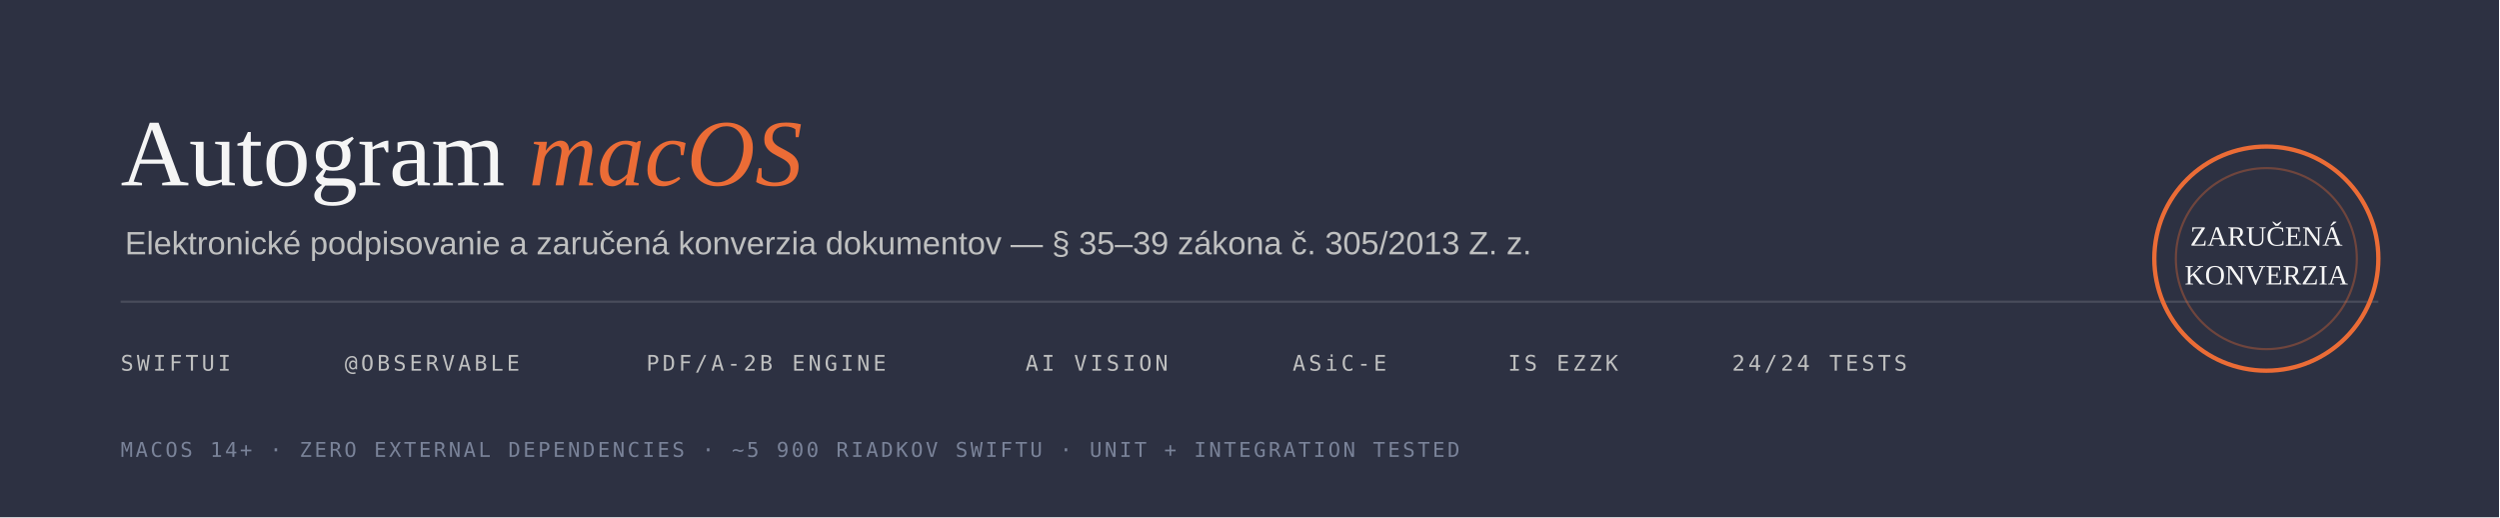
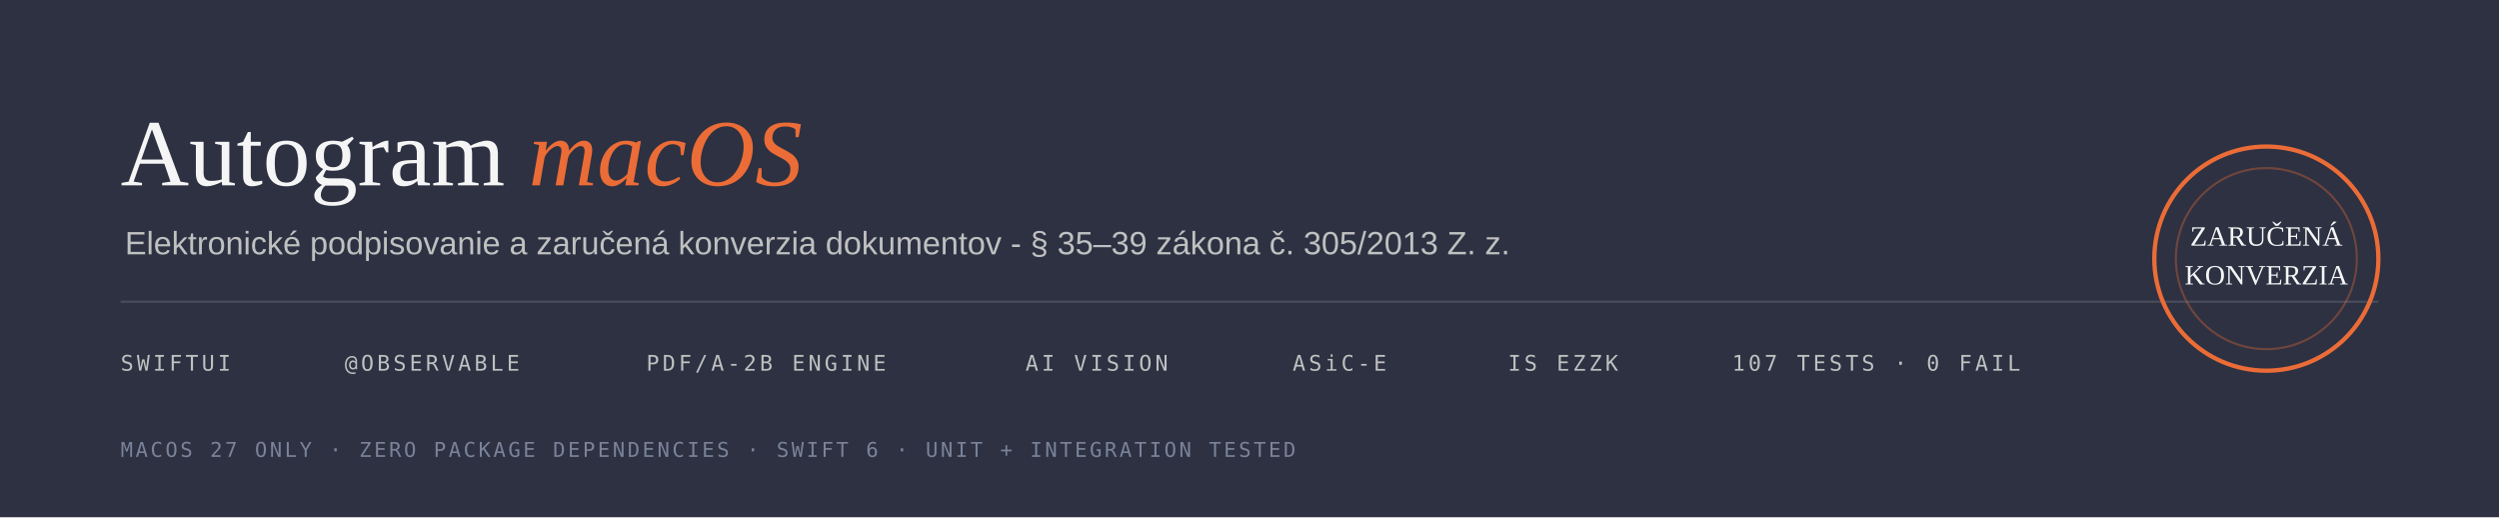
<svg xmlns="http://www.w3.org/2000/svg" width="1160" height="240" viewBox="0 0 1160 240" role="img" aria-labelledby="hero-title hero-desc">
  <rect width="1160" height="240" fill="#2d3142" />
  <text x="56" y="86" font-family="Georgia, 'Times New Roman', serif" font-size="44" fill="#f5f5f5">Autogram <tspan font-style="italic" fill="#eb6c36">macOS</tspan>
  </text>
-   <text x="58" y="118" font-family="-apple-system, 'Helvetica Neue', Arial, sans-serif" font-size="15" fill="#bfc0c0">Elektronické podpisovanie a zaručená konverzia dokumentov — § 35–39 zákona č. 305/2013 Z. z.</text>
+   <text x="58" y="118" font-family="-apple-system, 'Helvetica Neue', Arial, sans-serif" font-size="15" fill="#bfc0c0">Elektronické podpisovanie a zaručená konverzia dokumentov - § 35–39 zákona č. 305/2013 Z. z.</text>
  <line x1="56" y1="140" x2="1104" y2="140" stroke="rgba(245,245,245,0.14)" stroke-width="1" />
  <g font-family="ui-monospace, 'SF Mono', Menlo, monospace" font-size="10" letter-spacing="1.5" fill="#7a8399">
    <text x="56" y="172" fill="#bfc0c0">SWIFTUI</text>
    <text x="160" y="172" fill="#bfc0c0">@OBSERVABLE</text>
    <text x="300" y="172" fill="#bfc0c0">PDF/A-2B ENGINE</text>
    <text x="476" y="172" fill="#bfc0c0">AI VISION</text>
    <text x="600" y="172" fill="#bfc0c0">ASiC-E</text>
    <text x="700" y="172" fill="#bfc0c0">IS EZZK</text>
-     <text x="804" y="172" fill="#bfc0c0">24/24 TESTS</text>
+     <text x="804" y="172" fill="#bfc0c0">107 TESTS · 0 FAIL</text>
  </g>
  <circle cx="1052" cy="120" r="52" fill="none" stroke="#eb6c36" stroke-width="2" />
  <circle cx="1052" cy="120" r="42" fill="none" stroke="rgba(235,108,54,0.35)" stroke-width="1" />
  <text x="1052" y="114" text-anchor="middle" font-family="Georgia, 'Times New Roman', serif" font-size="13" fill="#f5f5f5">ZARUČENÁ</text>
  <text x="1052" y="132" text-anchor="middle" font-family="Georgia, 'Times New Roman', serif" font-size="13" fill="#f5f5f5">KONVERZIA</text>
-   <text x="56" y="212" font-family="ui-monospace, 'SF Mono', Menlo, monospace" font-size="9.5" letter-spacing="1.2" fill="#7a8399">MACOS 14+ · ZERO EXTERNAL DEPENDENCIES · ~5 900 RIADKOV SWIFTU · UNIT + INTEGRATION TESTED</text>
+   <text x="56" y="212" font-family="ui-monospace, 'SF Mono', Menlo, monospace" font-size="9.5" letter-spacing="1.2" fill="#7a8399">MACOS 27 ONLY · ZERO PACKAGE DEPENDENCIES · SWIFT 6 · UNIT + INTEGRATION TESTED</text>
</svg>
